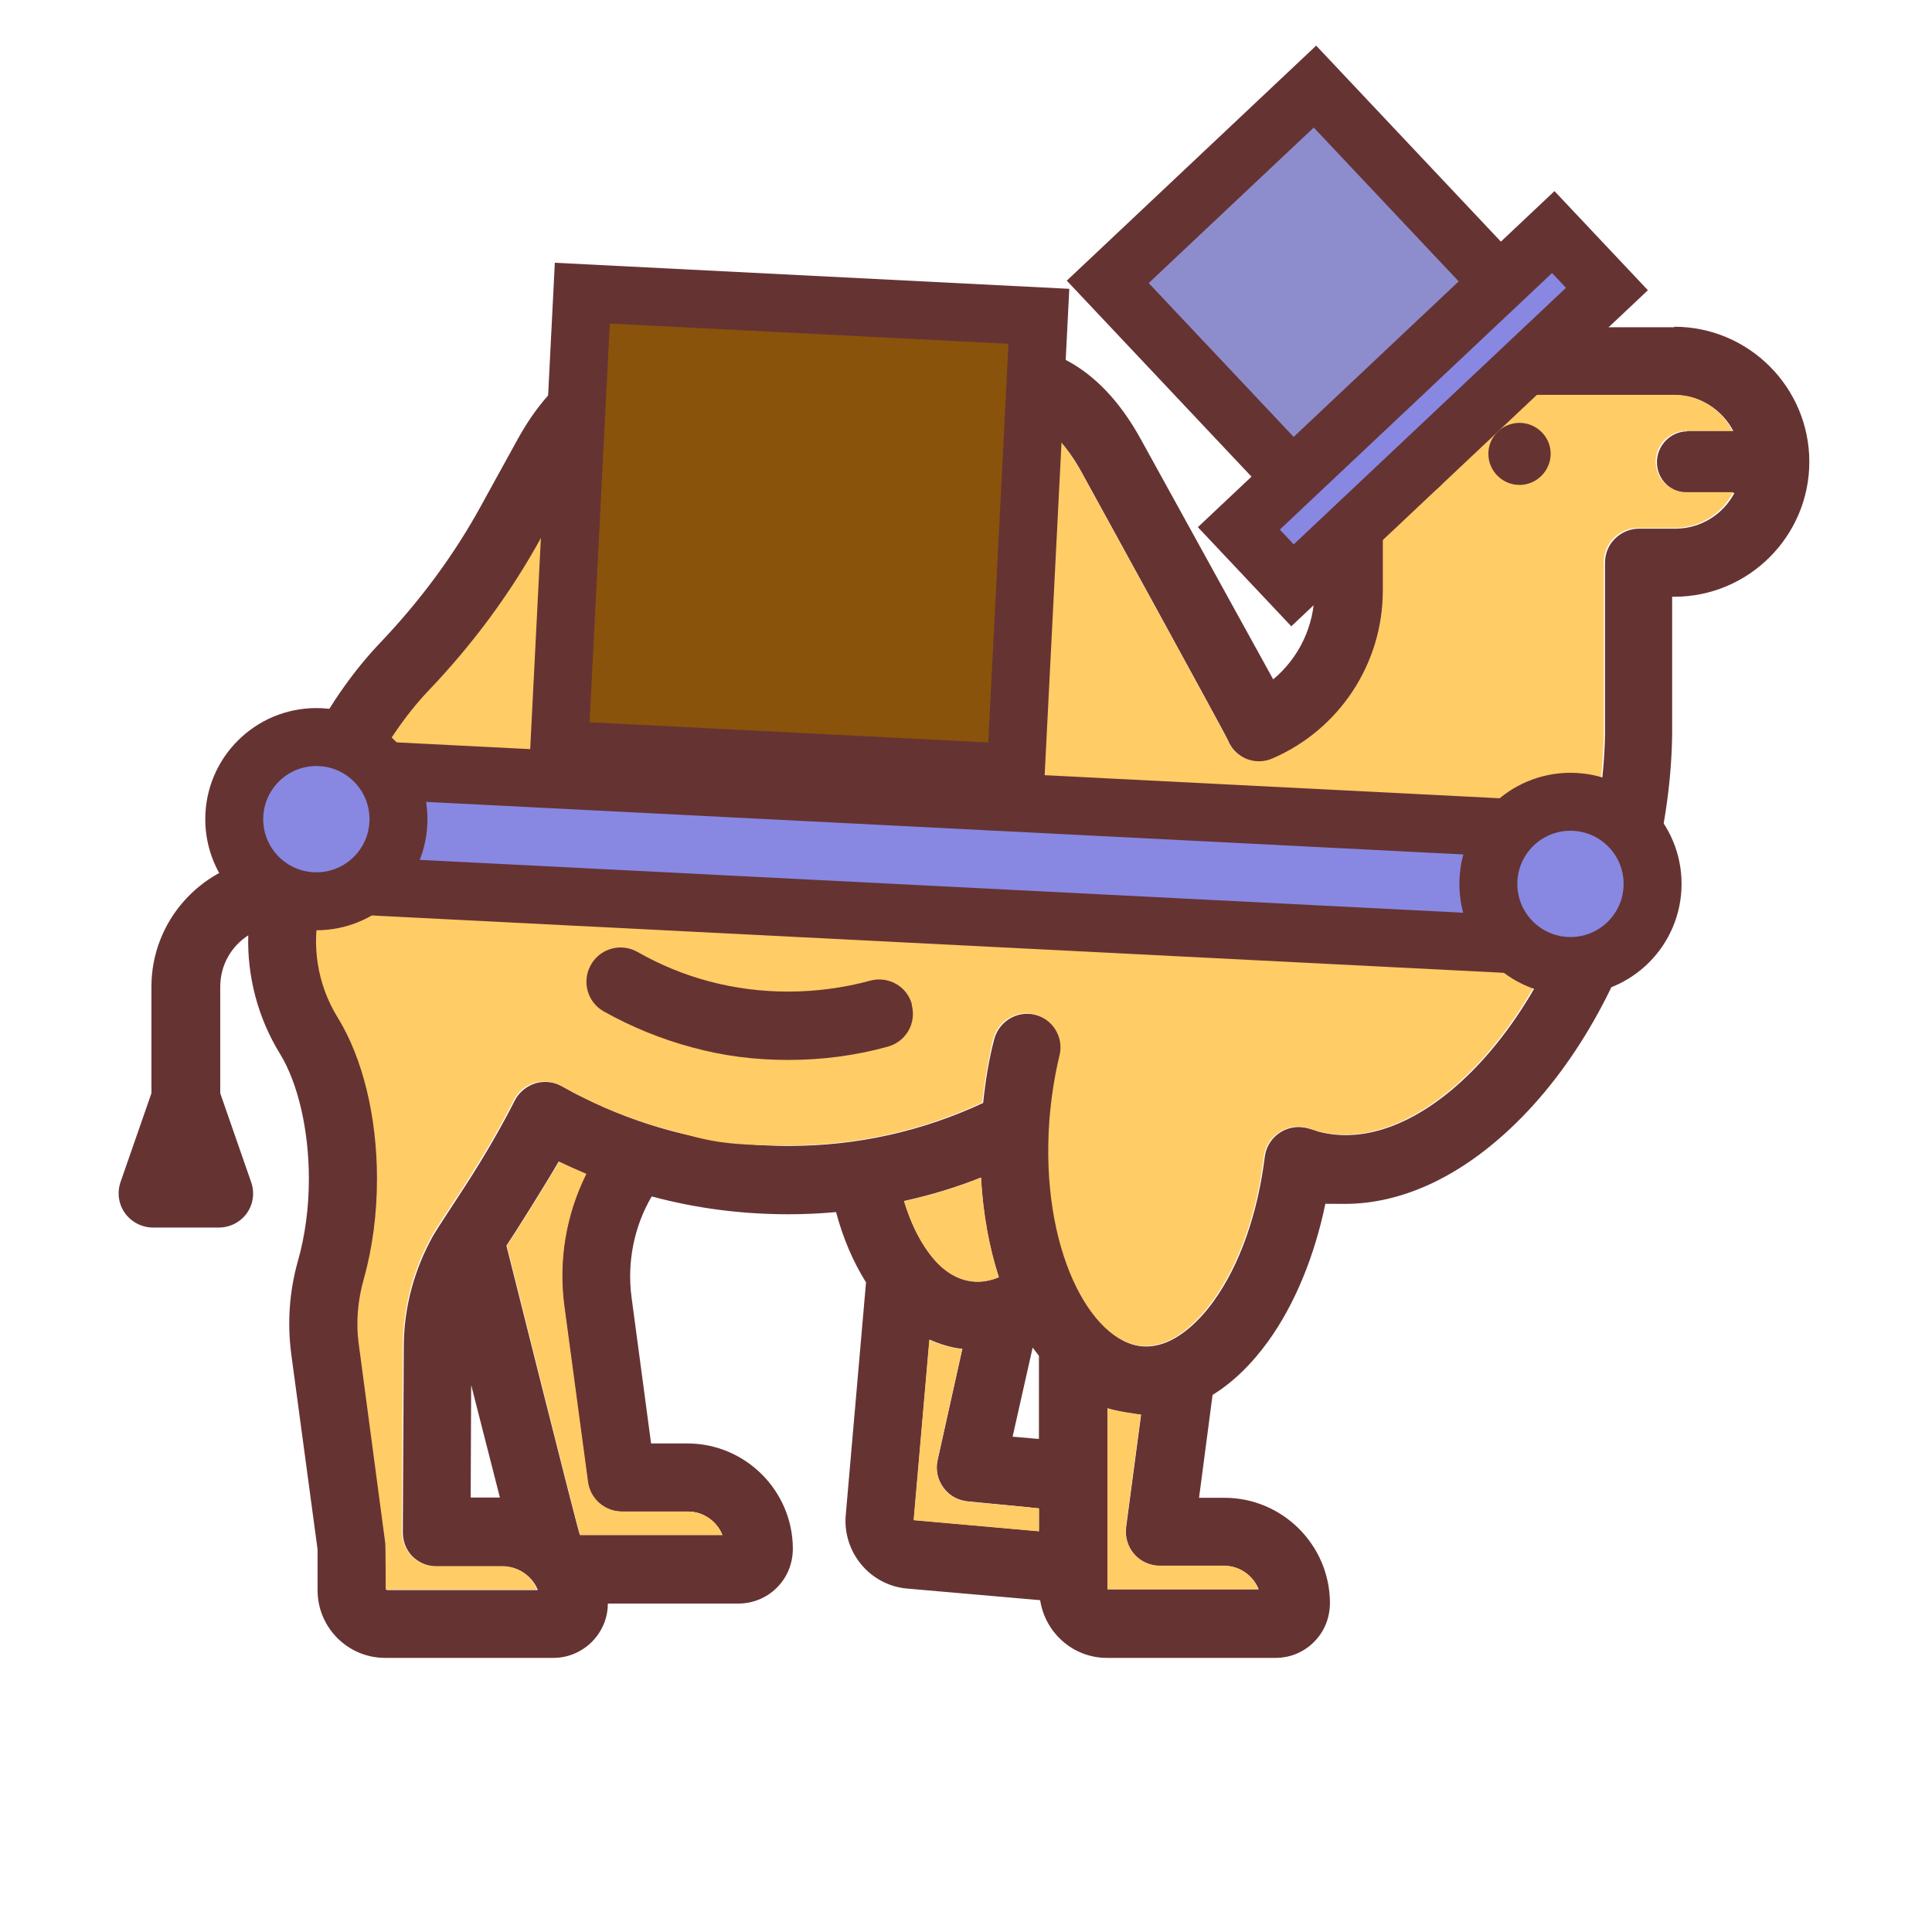
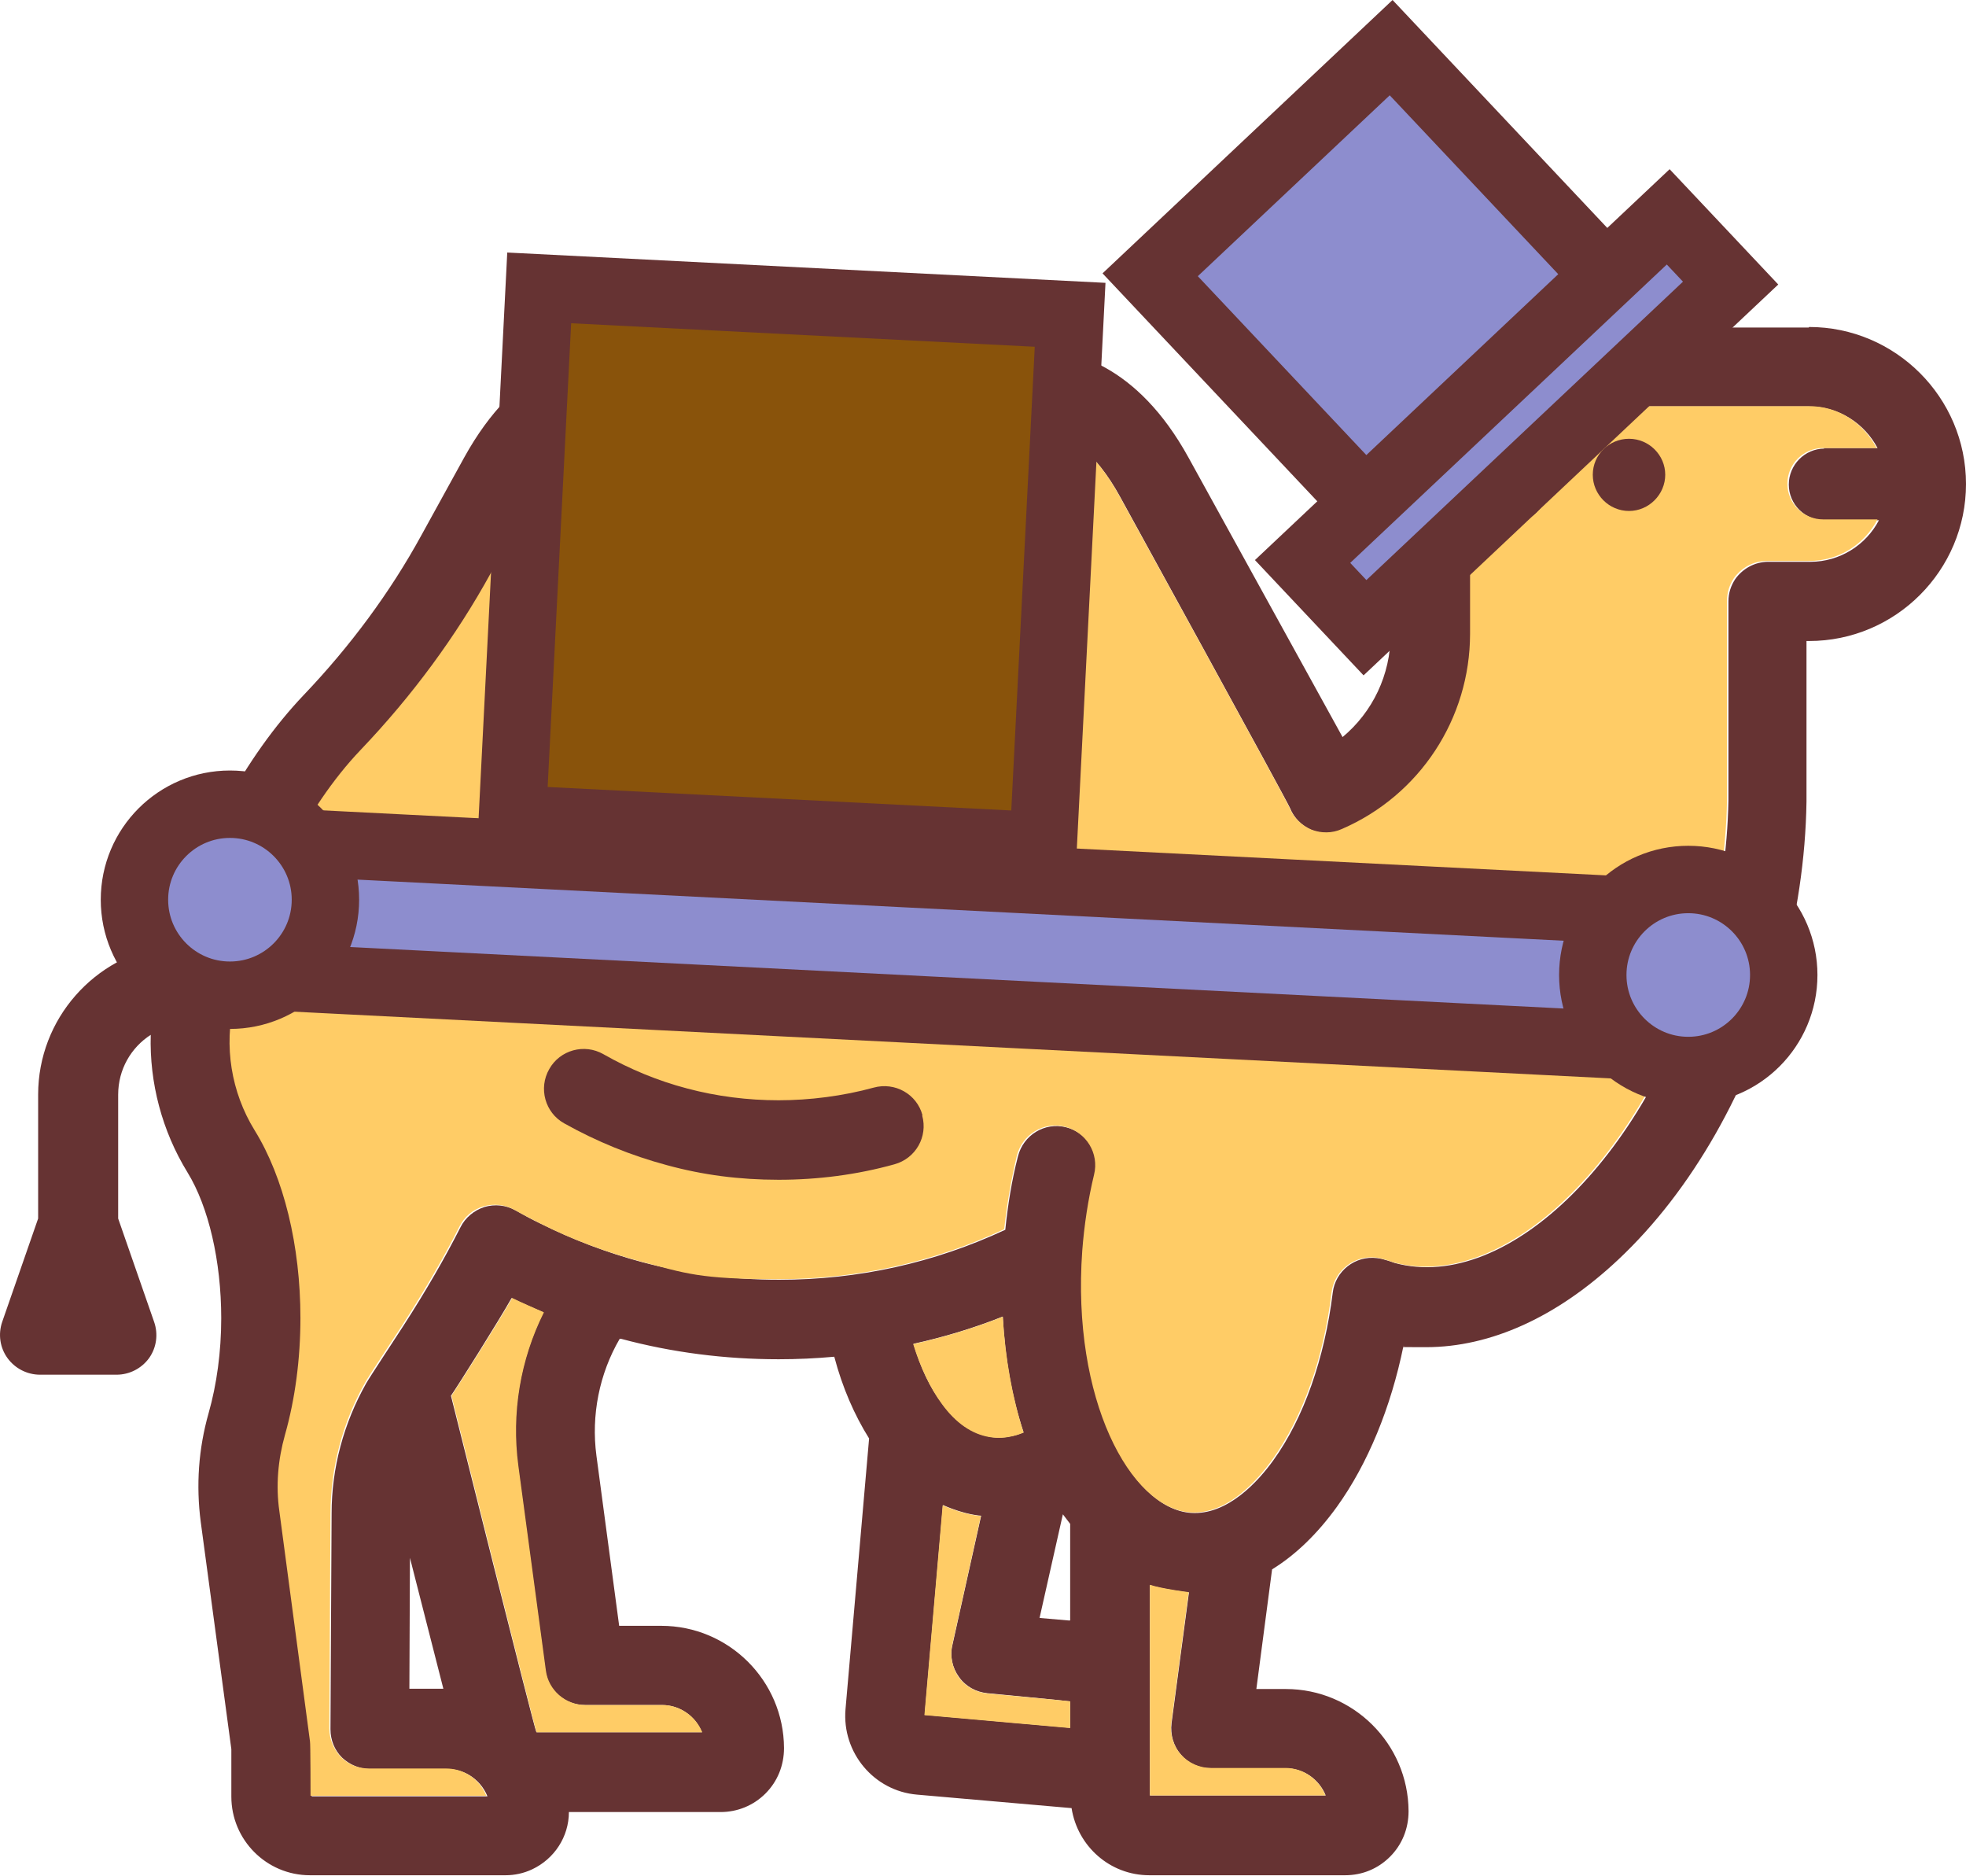
- <svg xmlns="http://www.w3.org/2000/svg" version="1.1" viewBox="0 0 800 800">
+ <svg xmlns="http://www.w3.org/2000/svg" id="Capa_1" viewBox="0 0 700.08 667.61">
  <defs>
    <style>
-       .cls-1 {
+       .cls-1, .cls-2, .cls-3, .cls-4 {
+         stroke: #633;
+       }
+ 
+       .cls-1, .cls-2, .cls-4 {
+         fill: #8d8dce;
+       }
+ 
+       .cls-1, .cls-3 {
+         stroke-miterlimit: 10;
+         stroke-width: 24px;
+       }
+ 
+       .cls-5 {
        fill: #633;
      }

      .cls-2 {
-         fill: #8888e2;
-       }
- 
-       .cls-2, .cls-3, .cls-4 {
-         stroke: #633;
        stroke-miterlimit: 10;
        stroke-width: 24px;
      }

      .cls-3 {
-         fill: #8d8dce;
-       }
- 
-       .cls-5 {
-         fill: #fc6;
+         fill: #89530b;
      }

      .cls-4 {
-         fill: #89530b;
+         stroke-miterlimit: 10;
+         stroke-width: 24px;
+       }
+ 
+       .cls-6 {
+         fill: #fc6;
      }
    </style>
  </defs>
-   <g>
-     <g id="Capa_1">
-       <path class="cls-1" d="M207,620.1l-11.9-46.6-.2,46.6h12.1ZM240.2,635.6h58.9c-2.3-5.7-7.8-9.7-14.3-9.7h-27.4c-7.1,0-13.1-5.2-14.1-12.3l-9.8-72.9c-2.5-18.7.8-37.8,9.1-54.6-3.8-1.6-7.6-3.3-11.3-5.1-4.5,8-19.3,31.5-21.6,34.8,0,0,29.8,119,30.4,119.7h0ZM413.6,528.8c-4.1-12.4-6.6-26.3-7.4-41.2-10.3,4.1-20.9,7.3-31.8,9.7,2.5,8.4,5.9,15.7,10.2,21.3,5,6.8,10.7,10.7,17,11.8,6.2,1.1,11.6-1.4,12.1-1.6ZM430.2,595.9v-34.5c-.9-1.1-1.7-2.3-2.6-3.4l-8.3,36.9,10.4.9h.5ZM430.2,634.1v-9.5c-.9-.2-29.4-2.9-29.4-2.9-4.1-.4-7.8-2.4-10.2-5.8-2.4-3.3-3.3-7.5-2.3-11.5l10.2-45.9s-5.5-.2-13.6-3.8l-6.5,74.7,51.7,4.6h0ZM458.6,658.1h62.6c-2.3-5.7-7.8-9.7-14.3-9.7h-26.6c-4.1,0-8-1.7-10.6-4.8-2.7-3-3.9-7.2-3.4-11.2l6.2-46.6c-.5,0-9.9-1.2-13.9-2.6v74.9q0,0,0,0ZM698.3,178.4h19.4c-4.6-8.7-13.7-14.8-24.4-14.8h-105.8c-6,0-11.3-3.8-13.3-9.2-3.3-5.2-8.3-9.2-14-11.3-1.4,6.5-.5,13.4,2.8,19.4,4.8,8.7,14,14.2,23.9,14.5,7.8.2,14.1,6.6,13.9,14.5-.2,7.7-6.5,13.9-14.1,13.9h-.3c-4.7,0-9.2-.8-13.6-2v41.3c0,30.2-17.9,57.5-45.6,69.5-3.5,1.6-7.5,1.6-11,.2-3.5-1.5-6.3-4.3-7.7-7.8-1-2.5-60.6-111-60.6-111-8.4-15.3-19.1-24.1-29.5-24.1s-21.1,8.7-29.5,24.1l-8,14.4c-7.6,13.8-21.6,22-37.3,22s-29.7-8.2-37.3-22l-7.9-14.5c-8.4-15.2-19.2-24.1-29.5-24.1s-21.1,8.7-29.5,24.1l-15.1,27.6c-12.3,22.4-28,43.6-46.3,62.9-19.5,20.5-36,53.2-45.1,89.6,0,0,0,.2,0,.3s0,.2,0,.2c-3.7,15.3-1,31.8,7.3,45.4,10.3,16.7,16.3,41.1,16.3,66.8s-1.9,28.9-5.5,41.6c-2.6,9-3.2,18.1-2,27.2l10.9,81.9c0,.6.2,19.4.2,19.4h62.6c-1.3-3.2-3.6-5.9-6.7-7.7-2.3-1.3-4.9-2-7.6-2h-27.4c-3.8,0-7.3-1.5-10.1-4.1-2.7-2.7-4.1-6.3-4.1-10.1l.4-76.8c0-16.2,4.3-32.1,12.3-46.3,1.3-2.3,10.5-16.2,13.2-20.4,8.2-12.7,14.8-24.2,20.4-35.2,1.7-3.4,4.8-6,8.5-7.2,3.7-1.1,7.7-.7,11.1,1.2,3,1.7,6.1,3.4,9.1,4.8,11.5,5.7,23.6,10.3,35.9,13.6,15.9,4.2,32.3,6.3,48.9,6.3,28.2,0,55.2-6,80.5-17.8.9-8.8,2.3-17.6,4.5-26.1,1.9-7.6,9.5-12.3,17.1-10.4s12.3,9.5,10.4,17.1c-2.1,8.8-3.5,17.9-4.2,27.1-3.8,53,17.1,91.6,38.3,93.1,13.1.9,24.1-11.4,29.4-18.8,10.8-15,18.2-36.2,21.1-59.6.9-7.7,8-13.3,15.8-12.3,2.3.2,6.2,1.7,6.2,1.7,40.6,11.1,91.4-39.5,110.9-110.5,5-18.2,7.7-36.4,8-54.1v-70.9c0-3,.9-5.6,2.4-7.9,2.6-3.7,6.9-6.2,11.8-6.2h15c10.5,0,19.8-6,24.4-14.8h-19.4c-7,0-12.7-5.7-12.7-12.7s5.7-12.8,12.7-12.8h0ZM693.3,135.3c30.8,0,55.9,25.1,55.9,55.9s-25.1,55.9-55.9,55.9h-.9v57.2c-.3,20.2-3.4,40.7-9,61.2-11.3,41.2-31.9,77.3-58,101.8-21.8,20.5-45.5,31.2-68.5,31.2s-5.4-.2-8-.5c-4.5,22-12.7,42-23.7,57.3-7,9.7-14.8,17.2-23.1,22.3l-5.6,42.6h10.5c24,0,43.6,19.5,43.7,43.5,0,6.2-2.3,11.9-6.6,16.2s-9.9,6.6-16,6.6h-69.7c-14.1,0-25.6-10.4-27.7-23.9l-55-4.8c-15.4-1.3-26.8-15-25.5-30.4l8.4-96.4c-5.2-8.3-9.5-18.1-12.4-29.1-6.6.6-13.2.9-19.8.9-19.1,0-38-2.4-56.2-7.3-.2,0-.2,0-.4,0-7.3,12.5-10.2,27.3-8.3,41.6l8.1,60.6h15c24,0,43.6,19.5,43.7,43.5,0,6.2-2.3,11.9-6.6,16.2s-10,6.6-16,6.6h-54c0,8.8-5.2,16.7-13.1,20.4-3,1.4-6.2,2.1-9.5,2.1h-69.6c-15.5,0-28-12.6-28-28v-16.9l-10.9-80.9c-1.7-13-.8-26,2.8-38.7,2.9-10.2,4.5-21.9,4.5-33.8,0-20.3-4.5-39.7-12-51.9-9.1-14.8-13.6-32-13.1-49-7,4.5-11.6,12.3-11.6,21.3v44.1l12.8,36.8c1.5,4.3.9,9.1-1.8,12.9-2.7,3.7-7,5.9-11.6,5.9h-27.2c-4.6,0-8.9-2.2-11.6-5.9s-3.4-8.5-1.9-12.9l12.8-36.8v-44.1c0-27,20.1-49.4,46.1-53.1,10.8-36.1,27.7-67.3,48.4-89.1,16.7-17.5,30.9-36.7,42-57l15.2-27.6c18.6-33.7,42-38.7,54.3-38.7s15.1,1.3,24.8,6.7c9.7,5.5,20.2,15.2,29.5,32l8,14.5c3.7,6.6,9.9,7.3,12.4,7.3s8.8-.7,12.4-7.3l8-14.4c18.6-33.7,42-38.7,54.3-38.7s35.8,5,54.3,38.7l54.8,99.4c10.7-8.9,17.1-22.2,17.1-36.5v-59.3c-2.3-2.8-4.5-5.8-6.2-9.1-9.7-17.5-9.2-39.1,1.1-56.2,2.7-4.4,7.3-7,12.4-6.9,17.3.4,33.3,8.7,43.6,22.2h97.6c.2,0,.3,0,.4,0h0Z" />
-       <path class="cls-5" d="M717.7,178.4h-19.4c-7,0-12.7,5.7-12.7,12.7s5.7,12.7,12.7,12.7h19.4c-4.6,8.8-13.7,14.8-24.4,14.8h-15c-4.9,0-9.2,2.5-11.8,6.2-1.5,2.3-2.4,5-2.4,7.9v71c-.3,17.7-3,35.9-8,54.1-19.4,71-70.2,121.6-110.8,110.5,0,0-4-1.5-6.2-1.7-7.7-.9-14.8,4.6-15.8,12.3-2.8,23.4-10.3,44.6-21.1,59.6-5.3,7.4-16.2,19.8-29.4,18.8-21.2-1.6-42.1-40.2-38.3-93.1.7-9.2,2.1-18.4,4.2-27.1,1.9-7.6-2.8-15.2-10.4-17.1s-15.2,2.8-17.1,10.4c-2,8.4-3.5,17.2-4.5,26.1-25.2,11.8-52.3,17.8-80.5,17.8s-33-2.1-48.9-6.3c-12.3-3.3-24.5-7.8-35.9-13.6-3-1.5-6.1-3.1-9.1-4.8-3.4-1.9-7.3-2.3-11.1-1.2-3.7,1.1-6.8,3.7-8.5,7.2-5.5,10.9-12.2,22.4-20.4,35.2-2.7,4.2-12,18.1-13.2,20.4-8,14.1-12.2,30.1-12.3,46.3l-.4,76.8c0,3.7,1.5,7.3,4.1,10.1,2.7,2.7,6.2,4.1,10.1,4.1h27.4c2.7,0,5.3.7,7.6,2,3.1,1.7,5.4,4.5,6.7,7.7h-62.6s0-18.8-.2-19.4l-10.9-81.9c-1.3-9.1-.5-18.3,2-27.2,3.6-12.7,5.5-27,5.5-41.6,0-25.7-5.9-50-16.3-66.8-8.4-13.6-11-30.1-7.3-45.4,0,0,0-.2,0-.2s0-.2,0-.3c9.1-36.4,25.5-69.1,45.1-89.6,18.4-19.3,34-40.5,46.3-62.9l15.2-27.6c8.4-15.3,19.1-24.1,29.5-24.1s21.1,8.7,29.5,24.1l8,14.5c7.6,13.8,21.6,22,37.3,22s29.7-8.2,37.3-22l8-14.4c8.4-15.3,19.1-24.1,29.5-24.1s21.1,8.7,29.5,24.1c0,0,59.6,108.4,60.6,111,1.4,3.5,4.2,6.3,7.7,7.8,3.5,1.4,7.5,1.4,11-.2,27.7-12,45.6-39.3,45.6-69.5v-41.2c4.4,1.2,8.9,1.9,13.6,2h.3c7.7,0,14-6.2,14.1-13.9.2-7.8-6-14.3-13.9-14.5-9.9-.2-19.1-5.8-23.9-14.5-3.3-5.9-4.2-12.9-2.8-19.4,5.7,2.1,10.7,6,14,11.3,2,5.4,7.3,9.2,13.3,9.2h105.8c10.3-.2,19.5,5.9,24.1,14.6h0Z" />
-       <path class="cls-1" d="M629.2,175.1c7.1,0,12.9,5.8,12.9,12.8s-5.8,12.9-12.9,12.9-12.9-5.8-12.9-12.9,5.8-12.8,12.9-12.8Z" />
-       <path class="cls-5" d="M521.2,658.1h-62.6v-75c3.9,1.3,13.3,2.6,13.8,2.6l-6.2,46.6c-.5,4.1.7,8.1,3.4,11.2,2.7,3,6.6,4.8,10.6,4.8h26.6c6.5,0,12,4.1,14.3,9.8h0ZM430.2,624.6v9.5l-51.9-4.6,6.5-74.7c8.2,3.6,13.6,3.8,13.6,3.8l-10.2,45.9c-.9,4,0,8.1,2.3,11.5,2.4,3.3,6.1,5.4,10.2,5.8,0,0,28.5,2.6,29.5,2.8ZM406.2,487.7c.9,14.8,3.4,28.7,7.4,41.2-.5.2-5.9,2.7-12.1,1.6-6.2-1-12-4.9-17-11.8-4.1-5.6-7.6-12.9-10.2-21.3,10.8-2.4,21.5-5.6,31.8-9.7Z" />
-       <path class="cls-1" d="M377.5,416c2.1,7.6-2.3,15.3-9.9,17.4-13.3,3.7-27.2,5.5-41.2,5.5s-27-1.7-39.8-5.2c-12.7-3.4-25-8.4-36.6-14.9-6.8-3.8-9.2-12.5-5.3-19.3,3.8-6.8,12.5-9.2,19.3-5.3,9.5,5.4,19.5,9.5,29.8,12.2,10.5,2.8,21.6,4.2,32.6,4.2s22.9-1.5,33.8-4.5c7.6-2.1,15.4,2.3,17.4,9.8h0Z" />
-       <path class="cls-5" d="M299.1,635.6h-58.9c-.5-.7-30.3-119.8-30.3-119.8,2.3-3.4,17.1-26.8,21.6-34.8,3.7,1.8,7.5,3.4,11.3,5.1-8.4,16.8-11.6,35.9-9.1,54.6l9.8,72.9c.9,7,7,12.3,14.1,12.3h27.4c6.3,0,12,4.1,14.2,9.8h0Z" />
-     </g>
-     <g id="Capa_2">
-       <rect class="cls-3" x="489.8" y="57.2" width="117.9" height="138" transform="translate(63 411) rotate(-43.3)" />
-       <rect class="cls-2" x="499.5" y="152.6" width="178.9" height="32.4" transform="translate(44.8 450.3) rotate(-43.3)" />
-       <rect class="cls-2" x="130" y="331" width="531.5" height="48.1" rx="12.6" ry="12.6" transform="translate(18.3 -19.4) rotate(2.9)" />
-       <circle class="cls-2" cx="131" cy="339.2" r="34" />
-       <circle class="cls-2" cx="650.3" cy="366" r="34" />
-       <rect class="cls-4" x="236.3" y="126" width="189.3" height="189.3" transform="translate(11.5 -16.4) rotate(2.9)" />
-     </g>
+   <g id="Capa_1-2">
+     <path class="cls-5" d="M157.88,601.21l-11.9-46.6-.2,46.6h12.1,0ZM191.08,616.71h58.9c-2.3-5.7-7.8-9.7-14.3-9.7h-27.4c-7.1,0-13.1-5.2-14.1-12.3l-9.8-72.9c-2.5-18.7.8-37.8,9.1-54.6-3.8-1.6-7.6-3.3-11.3-5.1-4.5,8-19.3,31.5-21.6,34.8,0,0,29.8,119,30.4,119.7h0l.1.1h0ZM364.48,509.91c-4.1-12.4-6.6-26.3-7.4-41.2-10.3,4.1-20.9,7.3-31.8,9.7,2.5,8.4,5.9,15.7,10.2,21.3,5,6.8,10.7,10.7,17,11.8,6.2,1.1,11.6-1.4,12.1-1.6h-.1ZM381.08,577.01v-34.5c-.9-1.1-1.7-2.3-2.6-3.4l-8.3,36.9,10.4.9h.5v.1ZM381.08,615.21v-9.5c-.9-.2-29.4-2.9-29.4-2.9-4.1-.4-7.8-2.4-10.2-5.8-2.4-3.3-3.3-7.5-2.3-11.5l10.2-45.9s-5.5-.2-13.6-3.8l-6.5,74.7,51.7,4.6h0l.1.1h0ZM409.48,639.21h62.6c-2.3-5.7-7.8-9.7-14.3-9.7h-26.6c-4.1,0-8-1.7-10.6-4.8-2.7-3-3.9-7.2-3.4-11.2l6.2-46.6c-.5,0-9.9-1.2-13.9-2.6v74.9h0ZM649.18,159.51h19.4c-4.6-8.7-13.7-14.8-24.4-14.8h-105.8c-6,0-11.3-3.8-13.3-9.2-3.3-5.2-8.3-9.2-14-11.3-1.4,6.5-.5,13.4,2.8,19.4,4.8,8.7,14,14.2,23.9,14.5,7.8.2,14.1,6.6,13.9,14.5-.2,7.7-6.5,13.9-14.1,13.9h-.3c-4.7,0-9.2-.8-13.6-2v41.3c0,30.2-17.9,57.5-45.6,69.5-3.5,1.6-7.5,1.6-11,.2-3.5-1.5-6.3-4.3-7.7-7.8-1-2.5-60.6-111-60.6-111-8.4-15.3-19.1-24.1-29.5-24.1s-21.1,8.7-29.5,24.1l-8,14.4c-7.6,13.8-21.6,22-37.3,22s-29.7-8.2-37.3-22l-7.9-14.5c-8.4-15.2-19.2-24.1-29.5-24.1s-21.1,8.7-29.5,24.1l-15.1,27.6c-12.3,22.4-28,43.6-46.3,62.9-19.5,20.5-36,53.2-45.1,89.6v.5c-3.7,15.3-1,31.8,7.3,45.4,10.3,16.7,16.3,41.1,16.3,66.8s-1.9,28.9-5.5,41.6c-2.6,9-3.2,18.1-2,27.2l10.9,81.9c0,.6.2,19.4.2,19.4h62.6c-1.3-3.2-3.6-5.9-6.7-7.7-2.3-1.3-4.9-2-7.6-2h-27.4c-3.8,0-7.3-1.5-10.1-4.1-2.7-2.7-4.1-6.3-4.1-10.1l.4-76.8c0-16.2,4.3-32.1,12.3-46.3,1.3-2.3,10.5-16.2,13.2-20.4,8.2-12.7,14.8-24.2,20.4-35.2,1.7-3.4,4.8-6,8.5-7.2,3.7-1.1,7.7-.7,11.1,1.2,3,1.7,6.1,3.4,9.1,4.8,11.5,5.7,23.6,10.3,35.9,13.6,15.9,4.2,32.3,6.3,48.9,6.3,28.2,0,55.2-6,80.5-17.8.9-8.8,2.3-17.6,4.5-26.1,1.9-7.6,9.5-12.3,17.1-10.4s12.3,9.5,10.4,17.1c-2.1,8.8-3.5,17.9-4.2,27.1-3.8,53,17.1,91.6,38.3,93.1,13.1.9,24.1-11.4,29.4-18.8,10.8-15,18.2-36.2,21.1-59.6.9-7.7,8-13.3,15.8-12.3,2.3.2,6.2,1.7,6.2,1.7,40.6,11.1,91.4-39.5,110.9-110.5,5-18.2,7.7-36.4,8-54.1v-70.9c0-3,.9-5.6,2.4-7.9,2.6-3.7,6.9-6.2,11.8-6.2h15c10.5,0,19.8-6,24.4-14.8h-19.4c-7,0-12.7-5.7-12.7-12.7s5.7-12.8,12.7-12.8h0l-.5-.2h0ZM644.18,116.41c30.8,0,55.9,25.1,55.9,55.9s-25.1,55.9-55.9,55.9h-.9v57.2c-.3,20.2-3.4,40.7-9,61.2-11.3,41.2-31.9,77.3-58,101.8-21.8,20.5-45.5,31.2-68.5,31.2s-5.4-.2-8-.5c-4.5,22-12.7,42-23.7,57.3-7,9.7-14.8,17.2-23.1,22.3l-5.6,42.6h10.5c24,0,43.6,19.5,43.7,43.5,0,6.2-2.3,11.9-6.6,16.2s-9.9,6.6-16,6.6h-69.7c-14.1,0-25.6-10.4-27.7-23.9l-55-4.8c-15.4-1.3-26.8-15-25.5-30.4l8.4-96.4c-5.2-8.3-9.5-18.1-12.4-29.1-6.6.6-13.2.9-19.8.9-19.1,0-38-2.4-56.2-7.3h-.4c-7.3,12.5-10.2,27.3-8.3,41.6l8.1,60.6h15c24,0,43.6,19.5,43.7,43.5,0,6.2-2.3,11.9-6.6,16.2s-10,6.6-16,6.6h-54c0,8.8-5.2,16.7-13.1,20.4-3,1.4-6.2,2.1-9.5,2.1h-69.6c-15.5,0-28-12.6-28-28v-16.9l-10.9-80.9c-1.7-13-.8-26,2.8-38.7,2.9-10.2,4.5-21.9,4.5-33.8,0-20.3-4.5-39.7-12-51.9-9.1-14.8-13.6-32-13.1-49-7,4.5-11.6,12.3-11.6,21.3v44.1l12.8,36.8c1.5,4.3.9,9.1-1.8,12.9-2.7,3.7-7,5.9-11.6,5.9H14.28c-4.6,0-8.9-2.2-11.6-5.9s-3.4-8.5-1.9-12.9l12.8-36.8v-44.1c0-27,20.1-49.4,46.1-53.1,10.8-36.1,27.7-67.3,48.4-89.1,16.7-17.5,30.9-36.7,42-57l15.2-27.6c18.6-33.7,42-38.7,54.3-38.7s15.1,1.3,24.8,6.7c9.7,5.5,20.2,15.2,29.5,32l8,14.5c3.7,6.6,9.9,7.3,12.4,7.3s8.8-.7,12.4-7.3l8-14.4c18.6-33.7,42-38.7,54.3-38.7s35.8,5,54.3,38.7l54.8,99.4c10.7-8.9,17.1-22.2,17.1-36.5v-59.3c-2.3-2.8-4.5-5.8-6.2-9.1-9.7-17.5-9.2-39.1,1.1-56.2,2.7-4.4,7.3-7,12.4-6.9,17.3.4,33.3,8.7,43.6,22.2h98l.1-.2h0Z" />
+     <path class="cls-6" d="M668.58,159.51h-19.4c-7,0-12.7,5.7-12.7,12.7s5.7,12.7,12.7,12.7h19.4c-4.6,8.8-13.7,14.8-24.4,14.8h-15c-4.9,0-9.2,2.5-11.8,6.2-1.5,2.3-2.4,5-2.4,7.9v71c-.3,17.7-3,35.9-8,54.1-19.4,71-70.2,121.6-110.8,110.5,0,0-4-1.5-6.2-1.7-7.7-.9-14.8,4.6-15.8,12.3-2.8,23.4-10.3,44.6-21.1,59.6-5.3,7.4-16.2,19.8-29.4,18.8-21.2-1.6-42.1-40.2-38.3-93.1.7-9.2,2.1-18.4,4.2-27.1,1.9-7.6-2.8-15.2-10.4-17.1s-15.2,2.8-17.1,10.4c-2,8.4-3.5,17.2-4.5,26.1-25.2,11.8-52.3,17.8-80.5,17.8s-33-2.1-48.9-6.3c-12.3-3.3-24.5-7.8-35.9-13.6-3-1.5-6.1-3.1-9.1-4.8-3.4-1.9-7.3-2.3-11.1-1.2-3.7,1.1-6.8,3.7-8.5,7.2-5.5,10.9-12.2,22.4-20.4,35.2-2.7,4.2-12,18.1-13.2,20.4-8,14.1-12.2,30.1-12.3,46.3l-.4,76.8c0,3.7,1.5,7.3,4.1,10.1,2.7,2.7,6.2,4.1,10.1,4.1h27.4c2.7,0,5.3.7,7.6,2,3.1,1.7,5.4,4.5,6.7,7.7h-62.6s0-18.8-.2-19.4l-10.9-81.9c-1.3-9.1-.5-18.3,2-27.2,3.6-12.7,5.5-27,5.5-41.6,0-25.7-5.9-50-16.3-66.8-8.4-13.6-11-30.1-7.3-45.4v-.5c9.1-36.4,25.5-69.1,45.1-89.6,18.4-19.3,34-40.5,46.3-62.9l15.2-27.6c8.4-15.3,19.1-24.1,29.5-24.1s21.1,8.7,29.5,24.1l8,14.5c7.6,13.8,21.6,22,37.3,22s29.7-8.2,37.3-22l8-14.4c8.4-15.3,19.1-24.1,29.5-24.1s21.1,8.7,29.5,24.1c0,0,59.6,108.4,60.6,111,1.4,3.5,4.2,6.3,7.7,7.8,3.5,1.4,7.5,1.4,11-.2,27.7-12,45.6-39.3,45.6-69.5v-41.2c4.4,1.2,8.9,1.9,13.6,2h.3c7.7,0,14-6.2,14.1-13.9.2-7.8-6-14.3-13.9-14.5-9.9-.2-19.1-5.8-23.9-14.5-3.3-5.9-4.2-12.9-2.8-19.4,5.7,2.1,10.7,6,14,11.3,2,5.4,7.3,9.2,13.3,9.2h105.8c10.3-.2,19.5,5.9,24.1,14.6h0l.5.3h0Z" />
+     <path class="cls-5" d="M580.08,156.21c7.1,0,12.9,5.8,12.9,12.8s-5.8,12.9-12.9,12.9-12.9-5.8-12.9-12.9,5.8-12.8,12.9-12.8Z" />
+     <path class="cls-6" d="M472.08,639.21h-62.6v-75c3.9,1.3,13.3,2.6,13.8,2.6l-6.2,46.6c-.5,4.1.7,8.1,3.4,11.2,2.7,3,6.6,4.8,10.6,4.8h26.6c6.5,0,12,4.1,14.3,9.8h.1ZM381.08,605.71v9.5l-51.9-4.6,6.5-74.7c8.2,3.6,13.6,3.8,13.6,3.8l-10.2,45.9c-.9,4,0,8.1,2.3,11.5,2.4,3.3,6.1,5.4,10.2,5.8,0,0,28.5,2.6,29.5,2.8ZM357.08,468.81c.9,14.8,3.4,28.7,7.4,41.2-.5.2-5.9,2.7-12.1,1.6-6.2-1-12-4.9-17-11.8-4.1-5.6-7.6-12.9-10.2-21.3,10.8-2.4,21.5-5.6,31.8-9.7h.1Z" />
+     <path class="cls-5" d="M328.38,397.11c2.1,7.6-2.3,15.3-9.9,17.4-13.3,3.7-27.2,5.5-41.2,5.5s-27-1.7-39.8-5.2c-12.7-3.4-25-8.4-36.6-14.9-6.8-3.8-9.2-12.5-5.3-19.3,3.8-6.8,12.5-9.2,19.3-5.3,9.5,5.4,19.5,9.5,29.8,12.2,10.5,2.8,21.6,4.2,32.6,4.2s22.9-1.5,33.8-4.5c7.6-2.1,15.4,2.3,17.4,9.8h0l-.1.1h0Z" />
+     <path class="cls-6" d="M249.98,616.71h-58.9c-.5-.7-30.3-119.8-30.3-119.8,2.3-3.4,17.1-26.8,21.6-34.8,3.7,1.8,7.5,3.4,11.3,5.1-8.4,16.8-11.6,35.9-9.1,54.6l9.8,72.9c.9,7,7,12.3,14.1,12.3h27.4c6.3,0,12,4.1,14.2,9.8h0l-.1-.1h0Z" />
+   </g>
+   <g id="Capa_2">
+     <rect class="cls-2" x="440.84" y="38.61" width="117.9" height="138" transform="translate(62.26 372.06) rotate(-43.3)" />
+     <rect class="cls-2" x="450.6" y="134.14" width="178.9" height="32.4" transform="translate(43.91 411.3) rotate(-43.3)" />
+     <rect class="cls-1" x="322.39" y="70.57" width="48.1" height="531.5" rx="12.6" ry="12.6" transform="translate(-6.97 665.3) rotate(-87.1)" />
+     <circle class="cls-4" cx="81.88" cy="320.31" r="34" />
+     <circle class="cls-4" cx="601.18" cy="347.11" r="34" />
+     <rect class="cls-3" x="187.09" y="107.16" width="189.3" height="189.3" transform="translate(65.94 472.98) rotate(-87.1)" />
  </g>
</svg>
